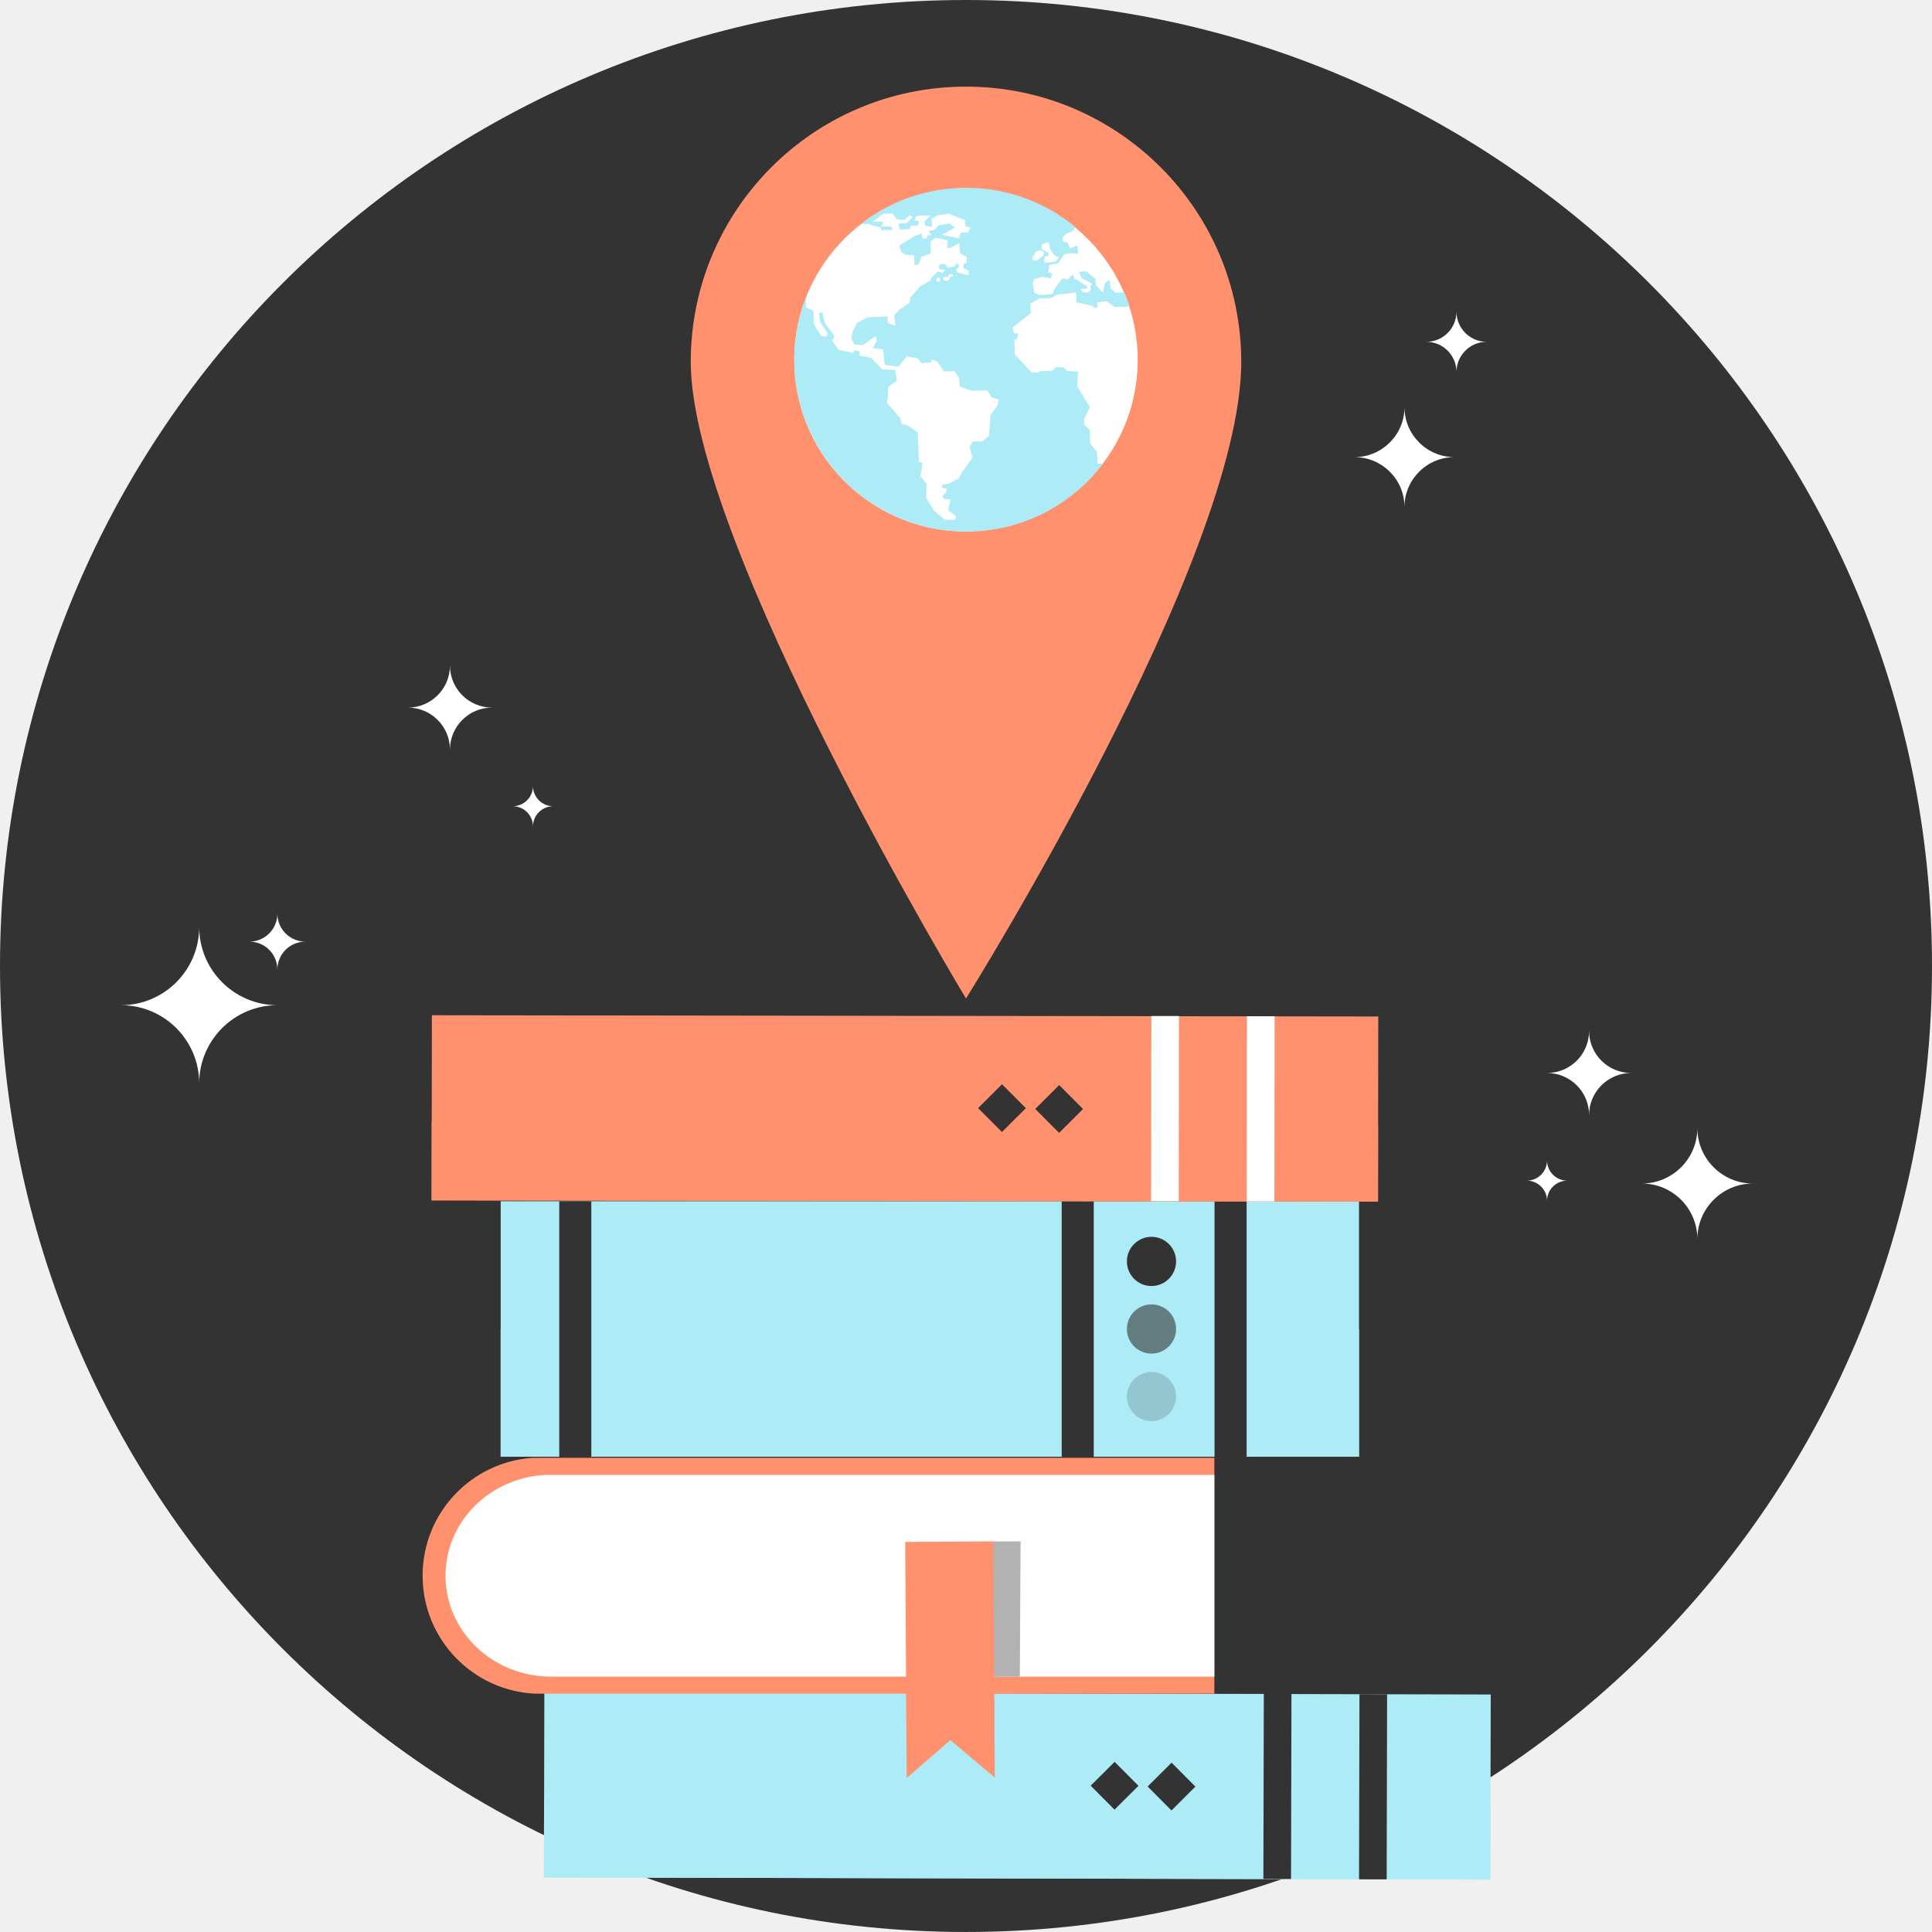
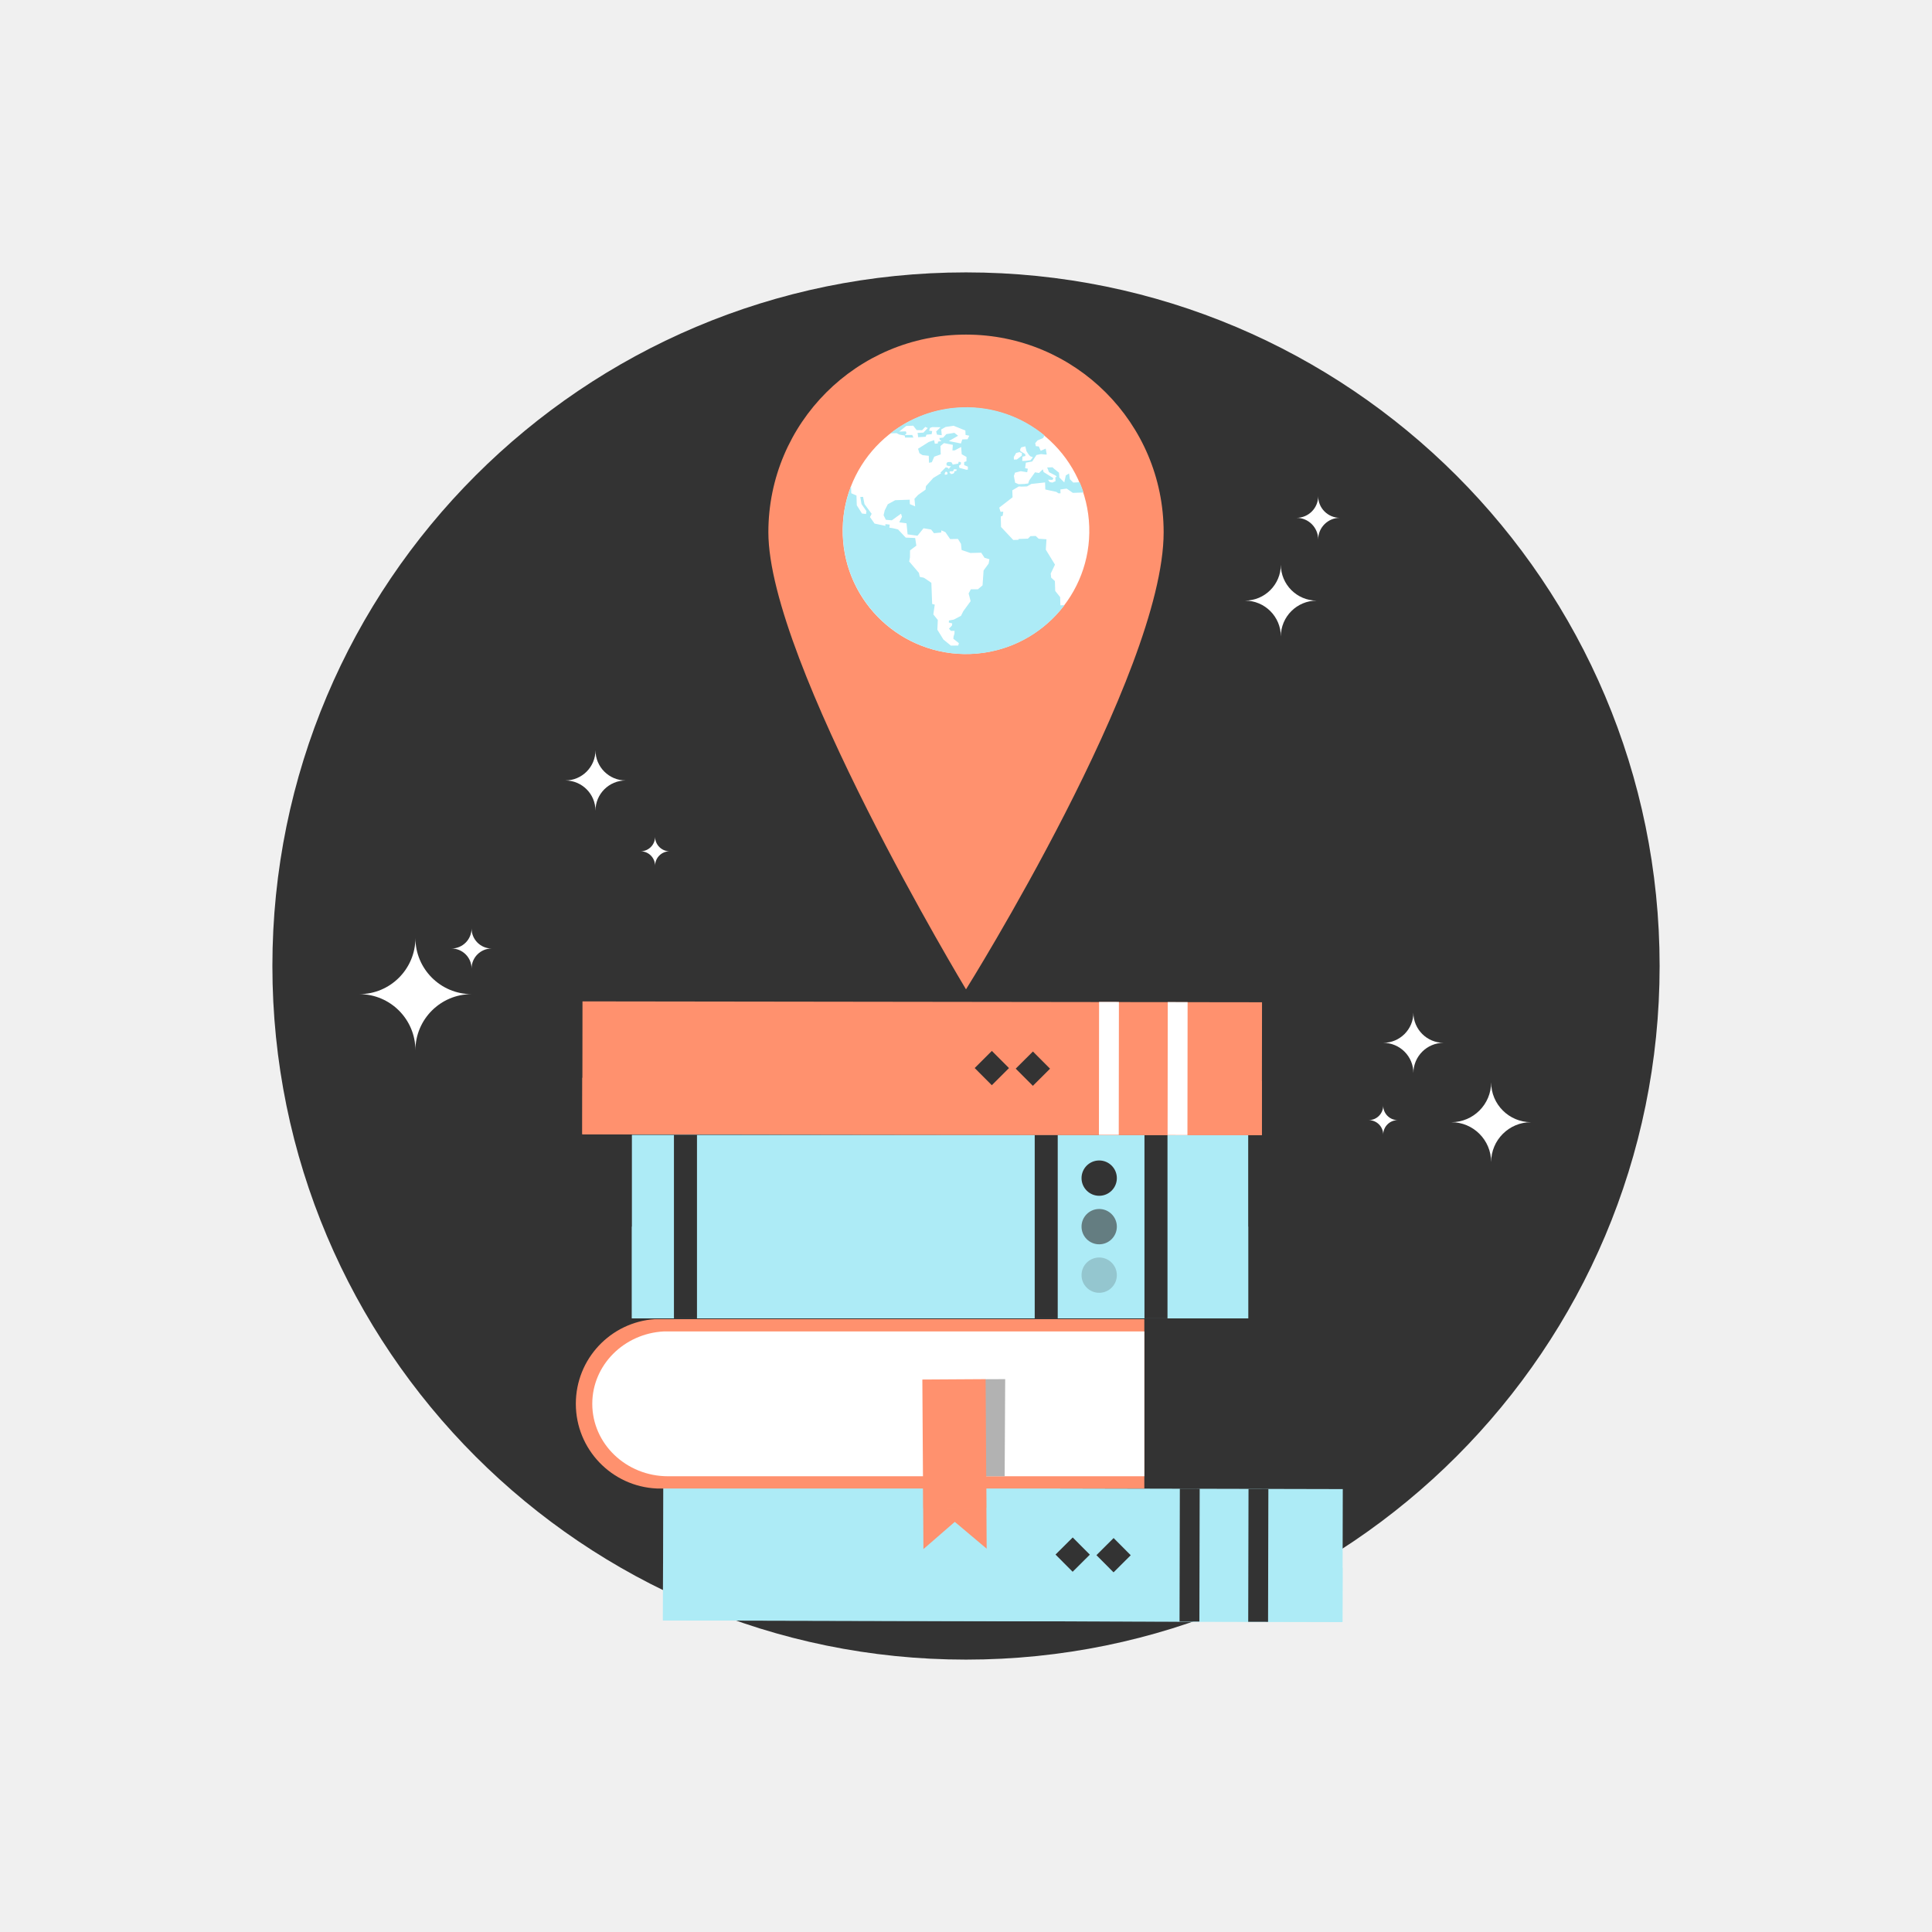
- <svg xmlns="http://www.w3.org/2000/svg" version="1.1" id="Layer_1" x="0px" y="0px" viewBox="0 0 129.245 129.244" enable-background="new 0 0 180 180" xml:space="preserve" width="129.245" height="129.244">
-   <defs id="defs252" />
-   <g id="g247" transform="translate(-25.378,-25.378)">
+ <svg xmlns="http://www.w3.org/2000/svg" version="1.1" id="Layer_1" x="0px" y="0px" viewBox="0 0 180 180" enable-background="new 0 0 180 180" xml:space="preserve">
+   <g>
    <g id="XMLID_863_">
-       <path fill="#333333" d="m 154.623,89.999 c 0,35.691 -28.933,64.623 -64.623,64.623 -35.689,0 -64.622,-28.932 -64.622,-64.623 0,-35.689 28.933,-64.621 64.622,-64.621 35.69,0 64.623,28.932 64.623,64.621 z" id="path2" />
-     </g>
-     <g id="g21">
-       <g id="g7">
-         <path fill="#333333" d="m 116.776,79.538 h 24.11 c 1.863,0 3.39,1.525 3.39,3.391 V 83.8 c 0,1.863 -1.526,3.389 -3.39,3.389 h -24.11 c -1.864,0 -3.39,-1.525 -3.39,-3.389 v -0.871 c 0,-1.866 1.526,-3.391 3.39,-3.391 z" id="path5" />
-       </g>
-       <g id="g11">
-         <path fill="#333333" d="m 106.187,64.659 h 30.324 c 1.865,0 3.391,1.525 3.391,3.389 v 0.871 c 0,1.865 -1.525,3.391 -3.391,3.391 h -30.324 c -1.865,0 -3.391,-1.525 -3.391,-3.391 v -0.871 c 0,-1.863 1.526,-3.389 3.391,-3.389 z" id="path9" />
-       </g>
-       <g id="g15">
-         <path fill="#333333" d="m 95.55,79.538 h 11.195 c 1.866,0 3.392,1.525 3.392,3.391 V 83.8 c 0,1.863 -1.525,3.389 -3.392,3.389 H 95.55 c -1.864,0 -3.39,-1.525 -3.39,-3.389 v -0.871 c 0.001,-1.866 1.526,-3.391 3.39,-3.391 z" id="path13" />
-       </g>
-       <g id="g19">
-         <path fill="#333333" d="m 119.424,75.583 v 0.871 c 0,1.865 -1.525,3.391 -3.391,3.391 h 10.211 c -1.865,0 -3.391,-1.525 -3.391,-3.391 v -0.871 c 0,-1.865 1.525,-3.391 3.391,-3.391 h -10.211 c 1.866,0 3.391,1.526 3.391,3.391 z" id="path17" />
-       </g>
-     </g>
-     <g id="g39">
-       <g id="g25">
-         <path fill="#333333" d="m 67.69,59.554 h 16.385 c 1.267,0 2.304,1.037 2.304,2.303 v 0.594 c 0,1.268 -1.037,2.305 -2.304,2.305 H 67.69 c -1.268,0 -2.304,-1.037 -2.304,-2.305 v -0.594 c 0,-1.266 1.036,-2.303 2.304,-2.303 z" id="path23" />
-       </g>
-       <g id="g29">
-         <path fill="#333333" d="m 60.494,49.442 h 20.608 c 1.268,0 2.304,1.037 2.304,2.305 v 0.59 c 0,1.268 -1.036,2.305 -2.304,2.305 H 60.494 c -1.268,0 -2.304,-1.037 -2.304,-2.305 v -0.59 c 0,-1.268 1.036,-2.305 2.304,-2.305 z" id="path27" />
-       </g>
-       <g id="g33">
-         <path fill="#333333" d="m 53.265,59.554 h 7.609 c 1.268,0 2.304,1.037 2.304,2.303 v 0.594 c 0,1.268 -1.036,2.305 -2.304,2.305 h -7.609 c -1.267,0 -2.304,-1.037 -2.304,-2.305 v -0.594 c 0,-1.266 1.038,-2.303 2.304,-2.303 z" id="path31" />
-       </g>
-       <g id="g37">
-         <path fill="#333333" d="m 69.49,56.866 v 0.592 c 0,1.268 -1.038,2.305 -2.305,2.305 h 6.939 c -1.268,0 -2.303,-1.037 -2.303,-2.305 v -0.592 c 0,-1.268 1.035,-2.305 2.303,-2.305 h -6.939 c 1.267,10e-4 2.305,1.038 2.305,2.305 z" id="path35" />
-       </g>
-     </g>
-     <g id="g57">
-       <g id="g43">
-         <path fill="#333333" d="M 56.378,111.429 H 77.99 c 1.838,0 3.34,1.502 3.34,3.338 v 0.33 c 0,1.836 -1.502,3.34 -3.34,3.34 H 56.378 c -1.836,0 -3.338,-1.504 -3.338,-3.34 v -0.33 c 10e-4,-1.836 1.502,-3.338 3.338,-3.338 z" id="path41" />
-       </g>
-       <g id="g47">
-         <path fill="#333333" d="m 49.388,97.802 h 27.306 c 1.835,0 3.338,1.502 3.338,3.338 v 0.33 c 0,1.836 -1.503,3.34 -3.338,3.34 H 49.388 c -1.837,0 -3.34,-1.504 -3.34,-3.34 v -0.33 c 0,-1.836 1.503,-3.338 3.34,-3.338 z" id="path45" />
-       </g>
-       <g id="g51">
-         <path fill="#333333" d="m 37.836,111.429 h 9.787 c 1.836,0 3.338,1.502 3.338,3.338 v 0.33 c 0,1.836 -1.502,3.34 -3.338,3.34 h -9.787 c -1.837,0 -3.339,-1.504 -3.339,-3.34 v -0.33 c 10e-4,-1.836 1.503,-3.338 3.339,-3.338 z" id="path49" />
-       </g>
-       <g id="g55">
-         <path fill="#333333" d="m 58.285,107.806 v 0.799 c 0,1.707 -1.396,3.104 -3.104,3.104 h 9.352 c -1.708,0 -3.105,-1.396 -3.105,-3.104 v -0.799 c 0,-1.707 1.397,-3.105 3.105,-3.105 H 55.18 c 1.709,-10e-4 3.105,1.398 3.105,3.105 z" id="path53" />
-       </g>
-     </g>
-     <g id="g75">
-       <g id="g61">
-         <path fill="#333333" d="m 107.799,124.395 h 16.384 c 1.268,0 2.305,1.037 2.305,2.305 v 0.59 c 0,1.268 -1.037,2.305 -2.305,2.305 h -16.384 c -1.267,0 -2.303,-1.037 -2.303,-2.305 v -0.59 c 0.001,-1.267 1.037,-2.305 2.303,-2.305 z" id="path59" />
-       </g>
-       <g id="g65">
-         <path fill="#333333" d="m 100.604,114.282 h 20.607 c 1.268,0 2.305,1.039 2.305,2.305 v 0.592 c 0,1.268 -1.037,2.305 -2.305,2.305 h -20.607 c -1.268,0 -2.305,-1.037 -2.305,-2.305 v -0.592 c 0,-1.266 1.037,-2.305 2.305,-2.305 z" id="path63" />
-       </g>
-       <g id="g69">
-         <path fill="#333333" d="m 93.376,124.395 h 7.608 c 1.267,0 2.305,1.037 2.305,2.305 v 0.59 c 0,1.268 -1.038,2.305 -2.305,2.305 h -7.608 c -1.268,0 -2.305,-1.037 -2.305,-2.305 v -0.59 c 0,-1.267 1.037,-2.305 2.305,-2.305 z" id="path67" />
-       </g>
-       <g id="g73">
-         <path fill="#333333" d="m 109.599,121.708 v 0.592 c 0,1.266 -1.037,2.303 -2.305,2.303 h 6.941 c -1.268,0 -2.305,-1.037 -2.305,-2.303 v -0.592 c 0,-1.267 1.037,-2.305 2.305,-2.305 h -6.941 c 1.268,0 2.305,1.037 2.305,2.305 z" id="path71" />
-       </g>
-     </g>
-     <g id="g189">
-       <g id="g111">
+       <path fill="#333333" d="M154.623,89.999c0,35.691-28.933,64.623-64.623,64.623c-35.689,0-64.622-28.932-64.622-64.623    c0-35.689,28.933-64.621,64.622-64.621C125.69,25.378,154.623,54.31,154.623,89.999z" />
+     </g>
+     <g>
+       <g>
+         <path fill="#333333" d="M116.776,79.538h24.11c1.863,0,3.39,1.525,3.39,3.391V83.8c0,1.863-1.526,3.389-3.39,3.389h-24.11     c-1.864,0-3.39-1.525-3.39-3.389v-0.871C113.386,81.063,114.912,79.538,116.776,79.538z" />
+       </g>
+       <g>
+         <path fill="#333333" d="M106.187,64.659h30.324c1.865,0,3.391,1.525,3.391,3.389v0.871c0,1.865-1.525,3.391-3.391,3.391h-30.324     c-1.865,0-3.391-1.525-3.391-3.391v-0.871C102.796,66.185,104.322,64.659,106.187,64.659z" />
+       </g>
+       <g>
+         <path fill="#333333" d="M95.55,79.538h11.195c1.866,0,3.392,1.525,3.392,3.391V83.8c0,1.863-1.525,3.389-3.392,3.389H95.55     c-1.864,0-3.39-1.525-3.39-3.389v-0.871C92.161,81.063,93.686,79.538,95.55,79.538z" />
+       </g>
+       <g>
+         <path fill="#333333" d="M119.424,75.583v0.871c0,1.865-1.525,3.391-3.391,3.391h10.211c-1.865,0-3.391-1.525-3.391-3.391v-0.871     c0-1.865,1.525-3.391,3.391-3.391h-10.211C117.899,72.192,119.424,73.718,119.424,75.583z" />
+       </g>
+     </g>
+     <g>
+       <g>
+         <path fill="#333333" d="M67.69,59.554h16.385c1.267,0,2.304,1.037,2.304,2.303v0.594c0,1.268-1.037,2.305-2.304,2.305H67.69     c-1.268,0-2.304-1.037-2.304-2.305v-0.594C65.386,60.591,66.422,59.554,67.69,59.554z" />
+       </g>
+       <g>
+         <path fill="#333333" d="M60.494,49.442h20.608c1.268,0,2.304,1.037,2.304,2.305v0.59c0,1.268-1.036,2.305-2.304,2.305H60.494     c-1.268,0-2.304-1.037-2.304-2.305v-0.59C58.19,50.479,59.226,49.442,60.494,49.442z" />
+       </g>
+       <g>
+         <path fill="#333333" d="M53.265,59.554h7.609c1.268,0,2.304,1.037,2.304,2.303v0.594c0,1.268-1.036,2.305-2.304,2.305h-7.609     c-1.267,0-2.304-1.037-2.304-2.305v-0.594C50.961,60.591,51.999,59.554,53.265,59.554z" />
+       </g>
+       <g>
+         <path fill="#333333" d="M69.49,56.866v0.592c0,1.268-1.038,2.305-2.305,2.305h6.939c-1.268,0-2.303-1.037-2.303-2.305v-0.592     c0-1.268,1.035-2.305,2.303-2.305h-6.939C68.452,54.562,69.49,55.599,69.49,56.866z" />
+       </g>
+     </g>
+     <g>
+       <g>
+         <path fill="#333333" d="M56.378,111.429h21.612c1.838,0,3.34,1.502,3.34,3.338v0.33c0,1.836-1.502,3.34-3.34,3.34H56.378     c-1.836,0-3.338-1.504-3.338-3.34v-0.33C53.041,112.931,54.542,111.429,56.378,111.429z" />
+       </g>
+       <g>
+         <path fill="#333333" d="M49.388,97.802h27.306c1.835,0,3.338,1.502,3.338,3.338v0.33c0,1.836-1.503,3.34-3.338,3.34H49.388     c-1.837,0-3.34-1.504-3.34-3.34v-0.33C46.048,99.304,47.551,97.802,49.388,97.802z" />
+       </g>
+       <g>
+         <path fill="#333333" d="M37.836,111.429h9.787c1.836,0,3.338,1.502,3.338,3.338v0.33c0,1.836-1.502,3.34-3.338,3.34h-9.787     c-1.837,0-3.339-1.504-3.339-3.34v-0.33C34.498,112.931,36,111.429,37.836,111.429z" />
+       </g>
+       <g>
+         <path fill="#333333" d="M58.285,107.806v0.799c0,1.707-1.396,3.104-3.104,3.104h9.352c-1.708,0-3.105-1.396-3.105-3.104v-0.799     c0-1.707,1.397-3.105,3.105-3.105H55.18C56.889,104.7,58.285,106.099,58.285,107.806z" />
+       </g>
+     </g>
+     <g>
+       <g>
+         <path fill="#333333" d="M107.799,124.395h16.384c1.268,0,2.305,1.037,2.305,2.305v0.59c0,1.268-1.037,2.305-2.305,2.305h-16.384     c-1.267,0-2.303-1.037-2.303-2.305v-0.59C105.497,125.433,106.533,124.395,107.799,124.395z" />
+       </g>
+       <g>
+         <path fill="#333333" d="M100.604,114.282h20.607c1.268,0,2.305,1.039,2.305,2.305v0.592c0,1.268-1.037,2.305-2.305,2.305h-20.607     c-1.268,0-2.305-1.037-2.305-2.305v-0.592C98.299,115.321,99.336,114.282,100.604,114.282z" />
+       </g>
+       <g>
+         <path fill="#333333" d="M93.376,124.395h7.608c1.267,0,2.305,1.037,2.305,2.305v0.59c0,1.268-1.038,2.305-2.305,2.305h-7.608     c-1.268,0-2.305-1.037-2.305-2.305v-0.59C91.071,125.433,92.108,124.395,93.376,124.395z" />
+       </g>
+       <g>
+         <path fill="#333333" d="M109.599,121.708v0.592c0,1.266-1.037,2.303-2.305,2.303h6.941c-1.268,0-2.305-1.037-2.305-2.303v-0.592     c0-1.267,1.037-2.305,2.305-2.305h-6.941C108.562,119.403,109.599,120.44,109.599,121.708z" />
+       </g>
+     </g>
+     <g>
+       <g>
        <g id="XMLID_468_">
-           <rect x="58.872" y="105.737" fill-rule="evenodd" clip-rule="evenodd" fill="#adebf6" width="57.42" height="17.092" id="rect77" />
+           <rect x="58.872" y="105.737" fill-rule="evenodd" clip-rule="evenodd" fill="#ADEBF6" width="57.42" height="17.092" />
        </g>
        <g id="XMLID_458_">
-           <g id="g82">
-             <rect x="58.872" y="114.282" fill-rule="evenodd" clip-rule="evenodd" fill="#adebf6" width="57.42" height="8.547" id="rect80" />
-           </g>
-         </g>
-         <g id="g87">
-           <rect x="106.627" y="105.737" fill-rule="evenodd" clip-rule="evenodd" fill="#333333" width="2.146" height="17.092" id="rect85" />
-         </g>
-         <g id="g91">
-           <rect x="96.402" y="105.737" fill-rule="evenodd" clip-rule="evenodd" fill="#333333" width="2.144" height="17.092" id="rect89" />
-         </g>
-         <g id="g95">
-           <rect x="62.79" y="105.737" fill-rule="evenodd" clip-rule="evenodd" fill="#333333" width="2.146" height="17.092" id="rect93" />
-         </g>
-         <g id="g109">
-           <g id="g99">
-             <path fill-rule="evenodd" clip-rule="evenodd" fill="#333333" d="m 102.409,111.409 c -0.909,0 -1.645,-0.738 -1.645,-1.646 0,-0.908 0.735,-1.645 1.645,-1.645 0.908,0 1.645,0.736 1.645,1.645 0,0.909 -0.737,1.646 -1.645,1.646 z" id="path97" />
-           </g>
-           <g opacity="0.6" id="g103">
-             <path fill-rule="evenodd" clip-rule="evenodd" fill="#333333" d="m 102.409,115.929 c -0.909,0 -1.645,-0.736 -1.645,-1.646 0,-0.908 0.735,-1.645 1.645,-1.645 0.908,0 1.645,0.736 1.645,1.645 -0.001,0.909 -0.737,1.646 -1.645,1.646 z" id="path101" />
-           </g>
-           <g opacity="0.2" id="g107">
-             <path fill-rule="evenodd" clip-rule="evenodd" fill="#333333" d="m 102.409,120.448 c -0.909,0 -1.645,-0.736 -1.645,-1.645 0,-0.908 0.735,-1.645 1.645,-1.645 0.908,0 1.645,0.736 1.645,1.645 -0.001,0.909 -0.737,1.645 -1.645,1.645 z" id="path105" />
-           </g>
-         </g>
-       </g>
-       <g id="g138">
+           <g>
+             <rect x="58.872" y="114.282" fill-rule="evenodd" clip-rule="evenodd" fill="#ADEBF6" width="57.42" height="8.547" />
+           </g>
+         </g>
+         <g>
+           <rect x="106.627" y="105.737" fill-rule="evenodd" clip-rule="evenodd" fill="#333333" width="2.146" height="17.092" />
+         </g>
+         <g>
+           <rect x="96.402" y="105.737" fill-rule="evenodd" clip-rule="evenodd" fill="#333333" width="2.144" height="17.092" />
+         </g>
+         <g>
+           <rect x="62.79" y="105.737" fill-rule="evenodd" clip-rule="evenodd" fill="#333333" width="2.146" height="17.092" />
+         </g>
+         <g>
+           <g>
+             <path fill-rule="evenodd" clip-rule="evenodd" fill="#333333" d="M102.409,111.409c-0.909,0-1.645-0.738-1.645-1.646       s0.735-1.645,1.645-1.645c0.908,0,1.645,0.736,1.645,1.645S103.317,111.409,102.409,111.409z" />
+           </g>
+           <g opacity="0.6">
+             <path fill-rule="evenodd" clip-rule="evenodd" fill="#333333" d="M102.409,115.929c-0.909,0-1.645-0.736-1.645-1.646       c0-0.908,0.735-1.645,1.645-1.645c0.908,0,1.645,0.736,1.645,1.645C104.053,115.192,103.317,115.929,102.409,115.929z" />
+           </g>
+           <g opacity="0.2">
+             <path fill-rule="evenodd" clip-rule="evenodd" fill="#333333" d="M102.409,120.448c-0.909,0-1.645-0.736-1.645-1.645       c0-0.908,0.735-1.645,1.645-1.645c0.908,0,1.645,0.736,1.645,1.645C104.053,119.712,103.317,120.448,102.409,120.448z" />
+           </g>
+         </g>
+       </g>
+       <g>
        <g id="XMLID_445_">
-           <rect x="87.241" y="113.196" transform="matrix(0.0023,-1,1,0.0023,-51.6321,237.9529)" fill-rule="evenodd" clip-rule="evenodd" fill="#adebf6" width="12.383" height="63.311" id="rect113" />
-         </g>
-         <g id="g120">
-           <g id="g118">
-             <polygon fill-rule="evenodd" clip-rule="evenodd" fill="#adebf6" points="61.775,145.704 61.763,150.972 125.074,151.114 125.085,146.071 " id="polygon116" />
-           </g>
-         </g>
-         <g id="g124">
-           <rect x="111.038" y="143.981" transform="matrix(0.0023,-1,1,0.0023,-27.9431,261.8046)" fill-rule="evenodd" clip-rule="evenodd" fill="#333333" width="12.384" height="1.849" id="rect122" />
-         </g>
-         <g id="g128">
-           <rect x="104.641" y="143.958" transform="matrix(0.0023,-1,1,0.0023,-34.3038,255.383)" fill-rule="evenodd" clip-rule="evenodd" fill="#333333" width="12.383" height="1.849" id="rect126" />
-         </g>
-         <g id="g132">
-           <rect x="102.62" y="143.771" transform="matrix(0.7086,-0.7056,0.7056,0.7086,-72.0096,115.423)" fill-rule="evenodd" clip-rule="evenodd" fill="#333333" width="2.26" height="2.26" id="rect130" />
-         </g>
-         <g id="g136">
-           <rect x="98.798" y="143.706" transform="matrix(0.7089,-0.7054,0.7054,0.7089,-73.0674,112.6539)" fill-rule="evenodd" clip-rule="evenodd" fill="#333333" width="2.26" height="2.261" id="rect134" />
-         </g>
-       </g>
-       <g id="g163">
+           <rect x="87.241" y="113.196" transform="matrix(0.0023 -1 1 0.0023 -51.6321 237.9529)" fill-rule="evenodd" clip-rule="evenodd" fill="#ADEBF6" width="12.383" height="63.311" />
+         </g>
+         <g>
+           <g>
+             <polygon fill-rule="evenodd" clip-rule="evenodd" fill="#ADEBF6" points="125.074,151.114 125.085,146.071 61.775,145.704        61.763,150.972      " />
+           </g>
+         </g>
+         <g>
+           <rect x="111.038" y="143.981" transform="matrix(0.0023 -1 1 0.0023 -27.9431 261.8046)" fill-rule="evenodd" clip-rule="evenodd" fill="#333333" width="12.384" height="1.849" />
+         </g>
+         <g>
+           <rect x="104.641" y="143.958" transform="matrix(0.0023 -1 1 0.0023 -34.3038 255.383)" fill-rule="evenodd" clip-rule="evenodd" fill="#333333" width="12.383" height="1.849" />
+         </g>
+         <g>
+           <rect x="102.62" y="143.771" transform="matrix(0.7086 -0.7056 0.7056 0.7086 -72.0096 115.423)" fill-rule="evenodd" clip-rule="evenodd" fill="#333333" width="2.26" height="2.26" />
+         </g>
+         <g>
+           <rect x="98.798" y="143.706" transform="matrix(0.7089 -0.7054 0.7054 0.7089 -73.0674 112.6539)" fill-rule="evenodd" clip-rule="evenodd" fill="#333333" width="2.26" height="2.261" />
+         </g>
+       </g>
+       <g>
        <g id="XMLID_27_">
-           <rect x="79.721" y="67.869" transform="matrix(0.0013,-1,1,0.0013,-13.7197,185.3118)" fill-rule="evenodd" clip-rule="evenodd" fill="#ff916e" width="12.383" height="63.311" id="rect140" />
-         </g>
-         <g id="g145">
-           <polygon fill-rule="evenodd" clip-rule="evenodd" fill="#ff916e" points="54.257,100.409 54.25,105.677 117.561,105.755 117.569,100.708 " id="polygon143" />
-         </g>
-         <g id="g149">
-           <rect x="103.52" y="98.629" transform="matrix(0.0012,-1,1,0.0012,10.0289,209.1472)" fill-rule="evenodd" clip-rule="evenodd" fill="#ffffff" width="12.384" height="1.849" id="rect147" />
-         </g>
-         <g id="g153">
-           <rect x="97.122" y="98.613" transform="matrix(0.0012,-1,1,0.0012,3.654,202.7326)" fill-rule="evenodd" clip-rule="evenodd" fill="#ffffff" width="12.383" height="1.848" id="rect151" />
-         </g>
-         <g id="g157">
-           <rect x="95.102" y="98.432" transform="matrix(0.7082,-0.706,0.706,0.7082,-42.2115,96.9952)" fill-rule="evenodd" clip-rule="evenodd" fill="#333333" width="2.261" height="2.261" id="rect155" />
-         </g>
-         <g id="g161">
-           <rect x="91.279" y="98.371" transform="matrix(0.7082,-0.706,0.706,0.7082,-43.2844,94.283)" fill-rule="evenodd" clip-rule="evenodd" fill="#333333" width="2.26" height="2.26" id="rect159" />
-         </g>
-       </g>
-       <g id="g187">
-         <g id="g167">
-           <path fill-rule="evenodd" clip-rule="evenodd" fill="#ff916e" d="M 106.614,122.903 V 138.68 H 61.192 c -4.197,-0.186 -7.543,-3.65 -7.543,-7.895 0,-4.186 3.25,-7.609 7.365,-7.883 h 45.6 z" id="path165" />
-         </g>
-         <g id="g171">
-           <path fill-rule="evenodd" clip-rule="evenodd" fill="#ffffff" d="M 106.614,124.046 V 137.54 H 62.242 c -3.9,0 -7.061,-3.023 -7.061,-6.752 0,-3.605 2.952,-6.549 6.669,-6.742 z" id="path169" />
-         </g>
-         <g id="g175">
-           <polygon fill-rule="evenodd" clip-rule="evenodd" fill="#b2b2b2" points="91.795,128.499 91.795,137.54 93.602,137.54 93.651,128.491 " id="polygon173" />
-         </g>
-         <g id="g185">
-           <g id="g179">
-             <polygon fill-rule="evenodd" clip-rule="evenodd" fill="#ff916e" points="91.926,144.288 88.956,141.788 86.033,144.325 85.933,128.528 91.827,128.491 " id="polygon177" />
-           </g>
-           <g opacity="0.5" id="g183">
-             <rect x="86" y="137.719" transform="matrix(1,-0.006,0.006,1,-0.8327,0.536)" fill-rule="evenodd" clip-rule="evenodd" fill="#ff916e" width="5.894" height="2.768" id="rect181" />
-           </g>
-         </g>
-       </g>
-     </g>
-     <g id="g207">
-       <g id="g193">
-         <path fill="#ff916e" d="m 108.414,49.587 c 0,-10.17 -8.244,-18.414 -18.414,-18.414 -10.17,0 -18.413,8.244 -18.413,18.414 0,12.086 18.413,42.588 18.413,42.588 0,0 18.414,-29.403 18.414,-42.588 z" id="path191" />
-       </g>
-       <g id="g205">
-         <g id="g197">
-           <path fill="#ffffff" d="m 101.482,49.063 c -0.214,-6.32 -5.506,-11.275 -11.828,-11.084 -0.016,0.002 -0.028,0.002 -0.042,0.002 -6.343,0.215 -11.31,5.525 -11.095,11.861 0.215,6.336 5.529,11.299 11.871,11.084 0.014,-0.002 0.027,-0.002 0.042,-0.004 6.322,-0.235 11.267,-5.536 11.052,-11.859 z" id="path195" />
-         </g>
-         <g id="g203">
-           <g id="g201">
-             <path fill="#adebf6" d="m 100.589,44.929 -0.598,0.031 -0.312,-0.318 -0.076,-0.529 -0.302,0.178 -0.144,0.654 -0.459,-0.459 -0.034,-0.445 -0.441,-0.355 -0.164,-0.15 -0.497,0.016 0.173,0.439 0.609,0.312 0.107,0.107 -0.127,0.068 0.018,0.351 -0.288,0.131 -0.251,-0.045 -0.162,-0.217 0.405,0.008 0.105,-0.15 -0.919,-0.574 -0.076,-0.256 -0.354,0.342 -0.372,-0.064 -0.538,0.752 -0.101,0.289 -0.359,0.045 -0.532,0.02 -0.322,-0.137 -0.115,-0.631 0.104,-0.305 0.538,-0.137 0.595,0.098 0.061,-0.328 -0.253,-0.051 0.068,-0.512 0.592,-0.113 0.396,-0.602 0.427,-0.086 0.39,0.043 0.143,-0.004 -0.097,-0.549 -0.465,0.205 -0.18,-0.406 -0.275,-0.027 -0.06,-0.281 0.215,-0.252 0.523,-0.225 0.128,-0.248 c -2.08,-1.711 -4.763,-2.707 -7.659,-2.617 -0.009,0.002 -0.017,0.002 -0.025,0.002 -2.523,0.086 -4.827,0.982 -6.678,2.43 l 0.578,-0.023 0.264,0.135 0.489,0.088 0.045,0.189 0.775,0.002 -0.113,-0.244 -0.688,0.004 0.157,-0.158 -0.063,-0.18 -0.621,0.021 0.661,-0.529 0.649,-0.021 0.319,0.41 0.508,0.01 0.295,-0.307 0.234,0.107 -0.407,0.426 c 0,0 -0.582,0.029 -0.554,0.027 0.029,0 0.062,0.4 0.062,0.4 l 0.705,-0.043 0.07,-0.195 0.484,-0.045 0.049,-0.287 -0.288,-0.039 0.087,-0.262 0.218,-0.072 0.765,0.012 -0.41,0.397 0.078,0.293 0.441,0.053 -0.047,-0.535 0.413,-0.234 0.743,-0.109 0.872,0.352 0.222,0.088 0.015,0.412 0.348,0.074 -0.161,0.33 -0.393,0.014 -0.095,0.004 -0.132,0.377 -1.122,-0.226 0.859,-0.494 -0.344,-0.273 -0.751,0.121 -0.063,0.072 -0.003,-0.002 -0.013,0.016 -0.21,0.234 -0.355,0.041 0.033,0.18 0.128,0.047 -0.004,0.059 -0.29,0.053 -0.016,0.17 -0.279,0.023 -0.062,-0.334 -0.496,0.17 -1.004,0.633 0.13,0.418 0.292,0.178 0.576,0.061 0.022,0.65 0.263,-0.051 0.227,-0.518 0.603,-0.213 -0.026,-0.784 0.33,-0.268 0.826,0.164 -0.041,0.52 0.221,-0.008 0.592,-0.316 0.052,0.678 0.204,0.115 0.243,0.137 -0.005,0.402 -0.217,0.08 0.01,0.281 0.339,0.141 v 0.277 l -0.146,0.018 C 90.026,43.765 90.026,43.763 90.026,43.763 L 89.847,43.714 89.38,43.587 89.347,43.384 h -10e-4 l 0.182,-0.135 -0.007,-0.188 -0.201,-0.043 -0.044,0.174 -0.351,0.066 -0.036,-0.01 0.001,0.016 -0.121,0.023 -0.106,-0.197 -0.117,-0.047 -0.25,0.01 -0.111,0.096 0.008,0.209 0.217,0.065 0.212,0.021 -0.046,0.023 -0.187,0.221 -0.088,-0.105 -0.188,-0.041 -0.493,0.494 0.068,0.053 -0.737,0.441 -0.683,0.76 -0.036,0.33 -0.694,0.488 -0.338,0.365 0.062,0.705 -0.495,-0.211 -0.01,-0.412 -1.355,0.047 -0.689,0.379 -0.286,0.572 -0.105,0.449 0.212,0.426 0.555,0.049 0.859,-0.619 0.088,0.289 -0.253,0.518 0.674,0.09 0.102,1.031 0.923,0.125 0.56,-0.693 0.712,0.119 0.261,0.338 0.676,-0.062 0.012,-0.201 0.378,0.168 0.443,0.645 0.726,-0.014 0.283,0.459 0.058,0.572 0.522,0.178 0.291,0.1 1.013,-0.025 0.312,0.477 0.454,0.129 -0.073,0.404 -0.471,0.643 -0.097,1.389 -0.432,0.365 -0.66,0.002 -0.206,0.389 0.001,0.002 0.187,0.711 -0.156,0.213 -0.53,0.729 -0.214,0.428 -0.672,0.352 -0.447,0.082 -0.013,0.191 0.318,0.08 -0.031,0.207 -0.272,0.281 0.178,0.209 h 0.341 l -0.011,0.262 -0.08,0.26 -0.022,0.213 0.517,0.406 -0.06,0.223 -0.685,0.01 -0.7,-0.572 -0.562,-0.914 0.043,-0.902 -0.418,-0.521 0.132,-0.912 -0.241,-0.059 -0.074,-1.972 c 0,0 -0.686,-0.484 -0.724,-0.482 -0.038,0 -0.356,-0.074 -0.356,-0.074 l -0.08,-0.369 -0.905,-1.061 0.072,-0.395 0.006,-0.641 0.588,-0.441 -0.11,-0.713 -0.88,-0.037 -0.715,-0.76 -0.491,-0.117 -0.316,-0.047 0.027,-0.287 -0.402,-0.043 0.005,0.162 -1.012,-0.215 -0.424,-0.604 0.154,-0.305 -0.668,-0.906 -0.132,-0.674 -0.257,0.01 0.107,0.654 0.463,0.664 -0.039,0.269 -0.375,-0.045 -0.484,-0.766 -0.03,-0.91 L 79.31,45.954 79.289,45.3 c -0.544,1.402 -0.82,2.934 -0.766,4.529 0.215,6.338 5.545,11.318 11.883,11.104 0.008,0 0.017,0 0.025,0 3.582,-0.131 6.728,-1.895 8.744,-4.549 l -0.379,0.012 -0.025,-0.764 -0.459,-0.576 -0.031,-0.92 -0.347,-0.32 -0.041,-0.383 0.397,-0.826 -0.854,-1.395 0.062,-0.969 -0.729,-0.051 -0.275,-0.258 -0.487,0.016 -0.241,0.236 -0.859,0.029 -0.026,0.078 -0.478,0.016 -1.14,-1.213 -0.024,-0.975 0.179,-0.074 0.056,-0.375 -0.258,0.01 -0.119,-0.389 1.24,-0.959 -0.023,-0.65 0.61,-0.365 0.252,0.018 0.512,-0.019 0.394,-0.229 1.286,-0.143 0.022,0.658 1.025,0.223 0.206,0.137 0.186,-0.006 -0.012,-0.357 0.585,-0.078 0.573,0.396 0.917,-0.031 0.062,-0.061 c -0.102,-0.305 -0.216,-0.603 -0.343,-0.898 z m -5.538,-3.088 0.1,-0.164 0.375,-0.09 0.11,0.455 0.212,0.318 0.139,0.148 0.247,0.088 -0.22,0.279 -0.442,0.059 -0.335,0.012 0.024,-0.398 0.276,-0.066 -0.03,-0.186 -0.264,-0.154 -0.187,-0.119 z m -0.596,0.738 0.218,-0.375 0.307,-0.082 0.225,0.088 -0.012,0.248 -0.461,0.352 -0.268,0.008 z m -5.98,1.338 0.329,-0.012 0.062,-0.176 0.132,-0.008 0.149,0.025 -0.059,0.135 -0.162,0.019 -0.029,0.16 -0.123,0.082 -0.2,0.025 c -0.009,-0.049 -0.016,-0.086 -0.016,-0.086 l -0.078,0.004 z m -0.455,0.314 0.007,-0.166 0.104,-0.137 0.146,0.107 -0.019,0.168 z" id="path199" />
-           </g>
-         </g>
-       </g>
-     </g>
-     <g id="g245">
-       <g id="g211">
-         <path fill="#ffffff" d="m 138.926,108.265 c 0,-2.049 -1.664,-3.713 -3.71,-3.713 2.046,0 3.71,-1.662 3.71,-3.713 0,2.051 1.667,3.713 3.713,3.713 -2.046,0 -3.713,1.664 -3.713,3.713 z" id="path209" />
-       </g>
-       <g id="g215">
-         <path fill="#ffffff" d="m 131.683,99.972 c 0,-1.553 -1.261,-2.814 -2.812,-2.814 1.552,0 2.812,-1.258 2.812,-2.812 0,1.555 1.264,2.812 2.814,2.812 -1.55,-0.001 -2.814,1.261 -2.814,2.814 z" id="path213" />
-       </g>
-       <g id="g219">
-         <path fill="#ffffff" d="m 55.479,75.528 c 0,-1.555 -1.262,-2.814 -2.812,-2.814 1.551,0 2.812,-1.26 2.812,-2.814 0,1.555 1.263,2.814 2.813,2.814 -1.55,0 -2.813,1.26 -2.813,2.814 z" id="path217" />
-       </g>
-       <g id="g223">
-         <path fill="#ffffff" d="m 62.384,79.312 c -0.745,0 -1.352,0.605 -1.352,1.352 0,-0.746 -0.604,-1.352 -1.351,-1.352 0.747,0 1.351,-0.607 1.351,-1.352 0.001,0.744 0.607,1.352 1.352,1.352 z" id="path221" />
-       </g>
-       <g id="g227">
-         <path fill="#ffffff" d="m 124.832,48.245 c -1.114,0 -2.021,0.906 -2.021,2.019 0,-1.113 -0.903,-2.019 -2.018,-2.019 1.115,0 2.018,-0.904 2.018,-2.018 10e-4,1.114 0.907,2.018 2.021,2.018 z" id="path225" />
-       </g>
-       <g id="g231">
-         <path fill="#ffffff" d="m 130.224,104.36 c -0.746,0 -1.354,0.605 -1.354,1.35 0,-0.744 -0.605,-1.35 -1.352,-1.35 0.747,0 1.352,-0.607 1.352,-1.354 0.001,0.747 0.608,1.354 1.354,1.354 z" id="path229" />
-       </g>
-       <g id="g235">
-         <path fill="#ffffff" d="m 122.677,55.958 c -1.846,0 -3.344,1.496 -3.344,3.338 0,-1.842 -1.495,-3.338 -3.342,-3.338 1.847,0 3.342,-1.5 3.342,-3.344 0,1.844 1.498,3.344 3.344,3.344 z" id="path233" />
-       </g>
-       <g id="g239">
-         <path fill="#ffffff" d="m 45.806,88.37 c -1.032,0 -1.872,0.838 -1.872,1.869 0,-1.031 -0.837,-1.869 -1.87,-1.869 1.033,0 1.87,-0.84 1.87,-1.871 0,1.031 0.84,1.871 1.872,1.871 z" id="path237" />
-       </g>
-       <g id="g243">
-         <path fill="#ffffff" d="m 43.935,92.622 c -2.886,0 -5.232,2.344 -5.232,5.227 0,-2.883 -2.341,-5.227 -5.229,-5.227 2.889,0 5.229,-2.348 5.229,-5.23 0,2.882 2.346,5.23 5.232,5.23 z" id="path241" />
+           <rect x="79.721" y="67.869" transform="matrix(0.0013 -1 1 0.0013 -13.7197 185.3118)" fill-rule="evenodd" clip-rule="evenodd" fill="#FF916E" width="12.383" height="63.311" />
+         </g>
+         <g>
+           <polygon fill-rule="evenodd" clip-rule="evenodd" fill="#FF916E" points="117.561,105.755 117.569,100.708 54.257,100.409       54.25,105.677     " />
+         </g>
+         <g>
+           <rect x="103.52" y="98.629" transform="matrix(0.0012 -1 1 0.0012 10.0289 209.1472)" fill-rule="evenodd" clip-rule="evenodd" fill="#FFFFFF" width="12.384" height="1.849" />
+         </g>
+         <g>
+           <rect x="97.122" y="98.613" transform="matrix(0.0012 -1 1 0.0012 3.654 202.7326)" fill-rule="evenodd" clip-rule="evenodd" fill="#FFFFFF" width="12.383" height="1.848" />
+         </g>
+         <g>
+           <rect x="95.102" y="98.432" transform="matrix(0.7082 -0.706 0.706 0.7082 -42.2115 96.9952)" fill-rule="evenodd" clip-rule="evenodd" fill="#333333" width="2.261" height="2.261" />
+         </g>
+         <g>
+           <rect x="91.279" y="98.371" transform="matrix(0.7082 -0.706 0.706 0.7082 -43.2844 94.283)" fill-rule="evenodd" clip-rule="evenodd" fill="#333333" width="2.26" height="2.26" />
+         </g>
+       </g>
+       <g>
+         <g>
+           <path fill-rule="evenodd" clip-rule="evenodd" fill="#FF916E" d="M106.614,122.903v15.777H61.192      c-4.197-0.186-7.543-3.65-7.543-7.895c0-4.186,3.25-7.609,7.365-7.883H106.614z" />
+         </g>
+         <g>
+           <path fill-rule="evenodd" clip-rule="evenodd" fill="#FFFFFF" d="M106.614,124.046v13.494H62.242      c-3.9,0-7.061-3.023-7.061-6.752c0-3.605,2.952-6.549,6.669-6.742H106.614z" />
+         </g>
+         <g>
+           <polygon fill-rule="evenodd" clip-rule="evenodd" fill="#B2B2B2" points="93.602,137.54 93.651,128.491 91.795,128.499       91.795,137.54     " />
+         </g>
+         <g>
+           <g>
+             <polygon fill-rule="evenodd" clip-rule="evenodd" fill="#FF916E" points="85.933,128.528 91.827,128.491 91.926,144.288        88.956,141.788 86.033,144.325      " />
+           </g>
+           <g opacity="0.5">
+             <rect x="86" y="137.719" transform="matrix(1 -0.006 0.006 1 -0.8327 0.536)" fill-rule="evenodd" clip-rule="evenodd" fill="#FF916E" width="5.894" height="2.768" />
+           </g>
+         </g>
+       </g>
+     </g>
+     <g>
+       <g>
+         <path fill="#FF916E" d="M108.414,49.587c0-10.17-8.244-18.414-18.414-18.414s-18.413,8.244-18.413,18.414     c0,12.086,18.413,42.588,18.413,42.588S108.414,62.772,108.414,49.587z" />
+       </g>
+       <g>
+         <g>
+           <path fill="#FFFFFF" d="M101.482,49.063c-0.214-6.32-5.506-11.275-11.828-11.084c-0.016,0.002-0.028,0.002-0.042,0.002      c-6.343,0.215-11.31,5.525-11.095,11.861c0.215,6.336,5.529,11.299,11.871,11.084c0.014-0.002,0.027-0.002,0.042-0.004      C96.752,60.687,101.697,55.386,101.482,49.063z" />
+         </g>
+         <g>
+           <g>
+             <path fill="#ADEBF6" d="M100.589,44.929l-0.598,0.031l-0.312-0.318l-0.076-0.529l-0.302,0.178l-0.144,0.654l-0.459-0.459       l-0.034-0.445l-0.441-0.355l-0.164-0.15l-0.497,0.016l0.173,0.439l0.609,0.312l0.107,0.107l-0.127,0.068l0.018,0.351       l-0.288,0.131l-0.251-0.045l-0.162-0.217l0.405,0.008l0.105-0.15l-0.919-0.574l-0.076-0.256l-0.354,0.342l-0.372-0.064       l-0.538,0.752l-0.101,0.289l-0.359,0.045L94.9,45.11l-0.322-0.137l-0.115-0.631l0.104-0.305l0.538-0.137l0.595,0.098       l0.061-0.328l-0.253-0.051l0.068-0.512l0.592-0.113l0.396-0.602l0.427-0.086l0.39,0.043l0.143-0.004l-0.097-0.549l-0.465,0.205       l-0.18-0.406l-0.275-0.027l-0.06-0.281l0.215-0.252l0.523-0.225l0.128-0.248c-2.08-1.711-4.763-2.707-7.659-2.617       c-0.009,0.002-0.017,0.002-0.025,0.002c-2.523,0.086-4.827,0.982-6.678,2.43l0.578-0.023l0.264,0.135l0.489,0.088l0.045,0.189       l0.775,0.002l-0.113-0.244l-0.688,0.004l0.157-0.158l-0.063-0.18l-0.621,0.021l0.661-0.529l0.649-0.021l0.319,0.41l0.508,0.01       l0.295-0.307l0.234,0.107l-0.407,0.426c0,0-0.582,0.029-0.554,0.027c0.029,0,0.062,0.4,0.062,0.4l0.705-0.043l0.07-0.195       l0.484-0.045l0.049-0.287l-0.288-0.039l0.087-0.262l0.218-0.072l0.765,0.012L87.221,40.2l0.078,0.293l0.441,0.053l-0.047-0.535       l0.413-0.234l0.743-0.109l0.872,0.352l0.222,0.088l0.015,0.412l0.348,0.074l-0.161,0.33l-0.393,0.014l-0.095,0.004       l-0.132,0.377l-1.122-0.226l0.859-0.494l-0.344-0.273l-0.751,0.121l-0.063,0.072l-0.003-0.002l-0.013,0.016l-0.21,0.234       l-0.355,0.041l0.033,0.18l0.128,0.047l-0.004,0.059l-0.29,0.053l-0.016,0.17l-0.279,0.023l-0.062-0.334l-0.496,0.17       l-1.004,0.633l0.13,0.418l0.292,0.178l0.576,0.061l0.022,0.65l0.263-0.051l0.227-0.518l0.603-0.213L87.62,41.55l0.33-0.268       l0.826,0.164l-0.041,0.52l0.221-0.008l0.592-0.316l0.052,0.678l0.204,0.115l0.243,0.137l-0.005,0.402l-0.217,0.08l0.01,0.281       l0.339,0.141v0.277l-0.146,0.018c-0.002-0.006-0.002-0.008-0.002-0.008l-0.179-0.049l-0.467-0.127l-0.033-0.203h-0.001       l0.182-0.135l-0.007-0.188l-0.201-0.043l-0.044,0.174l-0.351,0.066l-0.036-0.01l0.001,0.016l-0.121,0.023l-0.106-0.197       l-0.117-0.047l-0.25,0.01l-0.111,0.096l0.008,0.209l0.217,0.065l0.212,0.021l-0.046,0.023l-0.187,0.221l-0.088-0.105       l-0.188-0.041l-0.493,0.494l0.068,0.053l-0.737,0.441l-0.683,0.76l-0.036,0.33l-0.694,0.488l-0.338,0.365l0.062,0.705       l-0.495-0.211l-0.01-0.412l-1.355,0.047l-0.689,0.379l-0.286,0.572l-0.105,0.449l0.212,0.426l0.555,0.049l0.859-0.619       l0.088,0.289l-0.253,0.518l0.674,0.09l0.102,1.031l0.923,0.125l0.56-0.693l0.712,0.119l0.261,0.338l0.676-0.062l0.012-0.201       l0.378,0.168l0.443,0.645l0.726-0.014l0.283,0.459l0.058,0.572l0.522,0.178l0.291,0.1l1.013-0.025l0.312,0.477l0.454,0.129       l-0.073,0.404l-0.471,0.643l-0.097,1.389l-0.432,0.365l-0.66,0.002l-0.206,0.389l0.001,0.002l0.187,0.711l-0.156,0.213       l-0.53,0.729l-0.214,0.428l-0.672,0.352l-0.447,0.082l-0.013,0.191l0.318,0.08l-0.031,0.207l-0.272,0.281l0.178,0.209h0.341       l-0.011,0.262l-0.08,0.26l-0.022,0.213l0.517,0.406l-0.06,0.223l-0.685,0.01l-0.7-0.572l-0.562-0.914l0.043-0.902l-0.418-0.521       l0.132-0.912l-0.241-0.059L86.773,54.3c0,0-0.686-0.484-0.724-0.482c-0.038,0-0.356-0.074-0.356-0.074l-0.08-0.369       l-0.905-1.061l0.072-0.395l0.006-0.641l0.588-0.441l-0.11-0.713l-0.88-0.037l-0.715-0.76l-0.491-0.117l-0.316-0.047       l0.027-0.287l-0.402-0.043l0.005,0.162l-1.012-0.215l-0.424-0.604l0.154-0.305l-0.668-0.906l-0.132-0.674l-0.257,0.01       l0.107,0.654l0.463,0.664l-0.039,0.269l-0.375-0.045l-0.484-0.766l-0.03-0.91l-0.485-0.213l-0.021-0.654       c-0.544,1.402-0.82,2.934-0.766,4.529c0.215,6.338,5.545,11.318,11.883,11.104c0.008,0,0.017,0,0.025,0       c3.582-0.131,6.728-1.895,8.744-4.549l-0.379,0.012l-0.025-0.764l-0.459-0.576l-0.031-0.92l-0.347-0.32l-0.041-0.383       l0.397-0.826l-0.854-1.395l0.062-0.969l-0.729-0.051l-0.275-0.258l-0.487,0.016l-0.241,0.236l-0.859,0.029l-0.026,0.078       l-0.478,0.016l-1.14-1.213l-0.024-0.975l0.179-0.074l0.056-0.375l-0.258,0.01l-0.119-0.389l1.24-0.959l-0.023-0.65l0.61-0.365       l0.252,0.018l0.512-0.019l0.394-0.229l1.286-0.143l0.022,0.658l1.025,0.223l0.206,0.137l0.186-0.006l-0.012-0.357l0.585-0.078       l0.573,0.396l0.917-0.031l0.062-0.061C100.83,45.522,100.716,45.224,100.589,44.929z M95.051,41.841l0.1-0.164l0.375-0.09       l0.11,0.455l0.212,0.318l0.139,0.148l0.247,0.088l-0.22,0.279l-0.442,0.059l-0.335,0.012l0.024-0.398l0.276-0.066l-0.03-0.186       l-0.264-0.154l-0.187-0.119L95.051,41.841z M94.455,42.579l0.218-0.375l0.307-0.082l0.225,0.088l-0.012,0.248l-0.461,0.352       l-0.268,0.008L94.455,42.579z M88.475,43.917l0.329-0.012l0.062-0.176l0.132-0.008l0.149,0.025l-0.059,0.135l-0.162,0.019       l-0.029,0.16l-0.123,0.082l-0.2,0.025c-0.009-0.049-0.016-0.086-0.016-0.086l-0.078,0.004L88.475,43.917z M88.02,44.231       l0.007-0.166l0.104-0.137l0.146,0.107l-0.019,0.168L88.02,44.231z" />
+           </g>
+         </g>
+       </g>
+     </g>
+     <g>
+       <g>
+         <path fill="#FFFFFF" d="M138.926,108.265c0-2.049-1.664-3.713-3.71-3.713c2.046,0,3.71-1.662,3.71-3.713     c0,2.051,1.667,3.713,3.713,3.713C140.593,104.552,138.926,106.216,138.926,108.265z" />
+       </g>
+       <g>
+         <path fill="#FFFFFF" d="M131.683,99.972c0-1.553-1.261-2.814-2.812-2.814c1.552,0,2.812-1.258,2.812-2.812     c0,1.555,1.264,2.812,2.814,2.812C132.947,97.157,131.683,98.419,131.683,99.972z" />
+       </g>
+       <g>
+         <path fill="#FFFFFF" d="M55.479,75.528c0-1.555-1.262-2.814-2.812-2.814c1.551,0,2.812-1.26,2.812-2.814     c0,1.555,1.263,2.814,2.813,2.814C56.742,72.714,55.479,73.974,55.479,75.528z" />
+       </g>
+       <g>
+         <path fill="#FFFFFF" d="M62.384,79.312c-0.745,0-1.352,0.605-1.352,1.352c0-0.746-0.604-1.352-1.351-1.352     c0.747,0,1.351-0.607,1.351-1.352C61.033,78.704,61.639,79.312,62.384,79.312z" />
+       </g>
+       <g>
+         <path fill="#FFFFFF" d="M124.832,48.245c-1.114,0-2.021,0.906-2.021,2.019c0-1.113-0.903-2.019-2.018-2.019     c1.115,0,2.018-0.904,2.018-2.018C122.812,47.341,123.718,48.245,124.832,48.245z" />
+       </g>
+       <g>
+         <path fill="#FFFFFF" d="M130.224,104.36c-0.746,0-1.354,0.605-1.354,1.35c0-0.744-0.605-1.35-1.352-1.35     c0.747,0,1.352-0.607,1.352-1.354C128.871,103.753,129.478,104.36,130.224,104.36z" />
+       </g>
+       <g>
+         <path fill="#FFFFFF" d="M122.677,55.958c-1.846,0-3.344,1.496-3.344,3.338c0-1.842-1.495-3.338-3.342-3.338     c1.847,0,3.342-1.5,3.342-3.344C119.333,54.458,120.831,55.958,122.677,55.958z" />
+       </g>
+       <g>
+         <path fill="#FFFFFF" d="M45.806,88.37c-1.032,0-1.872,0.838-1.872,1.869c0-1.031-0.837-1.869-1.87-1.869     c1.033,0,1.87-0.84,1.87-1.871C43.934,87.53,44.774,88.37,45.806,88.37z" />
+       </g>
+       <g>
+         <path fill="#FFFFFF" d="M43.935,92.622c-2.886,0-5.232,2.344-5.232,5.227c0-2.883-2.341-5.227-5.229-5.227     c2.889,0,5.229-2.348,5.229-5.23C38.703,90.274,41.049,92.622,43.935,92.622z" />
      </g>
    </g>
  </g>
</svg>
